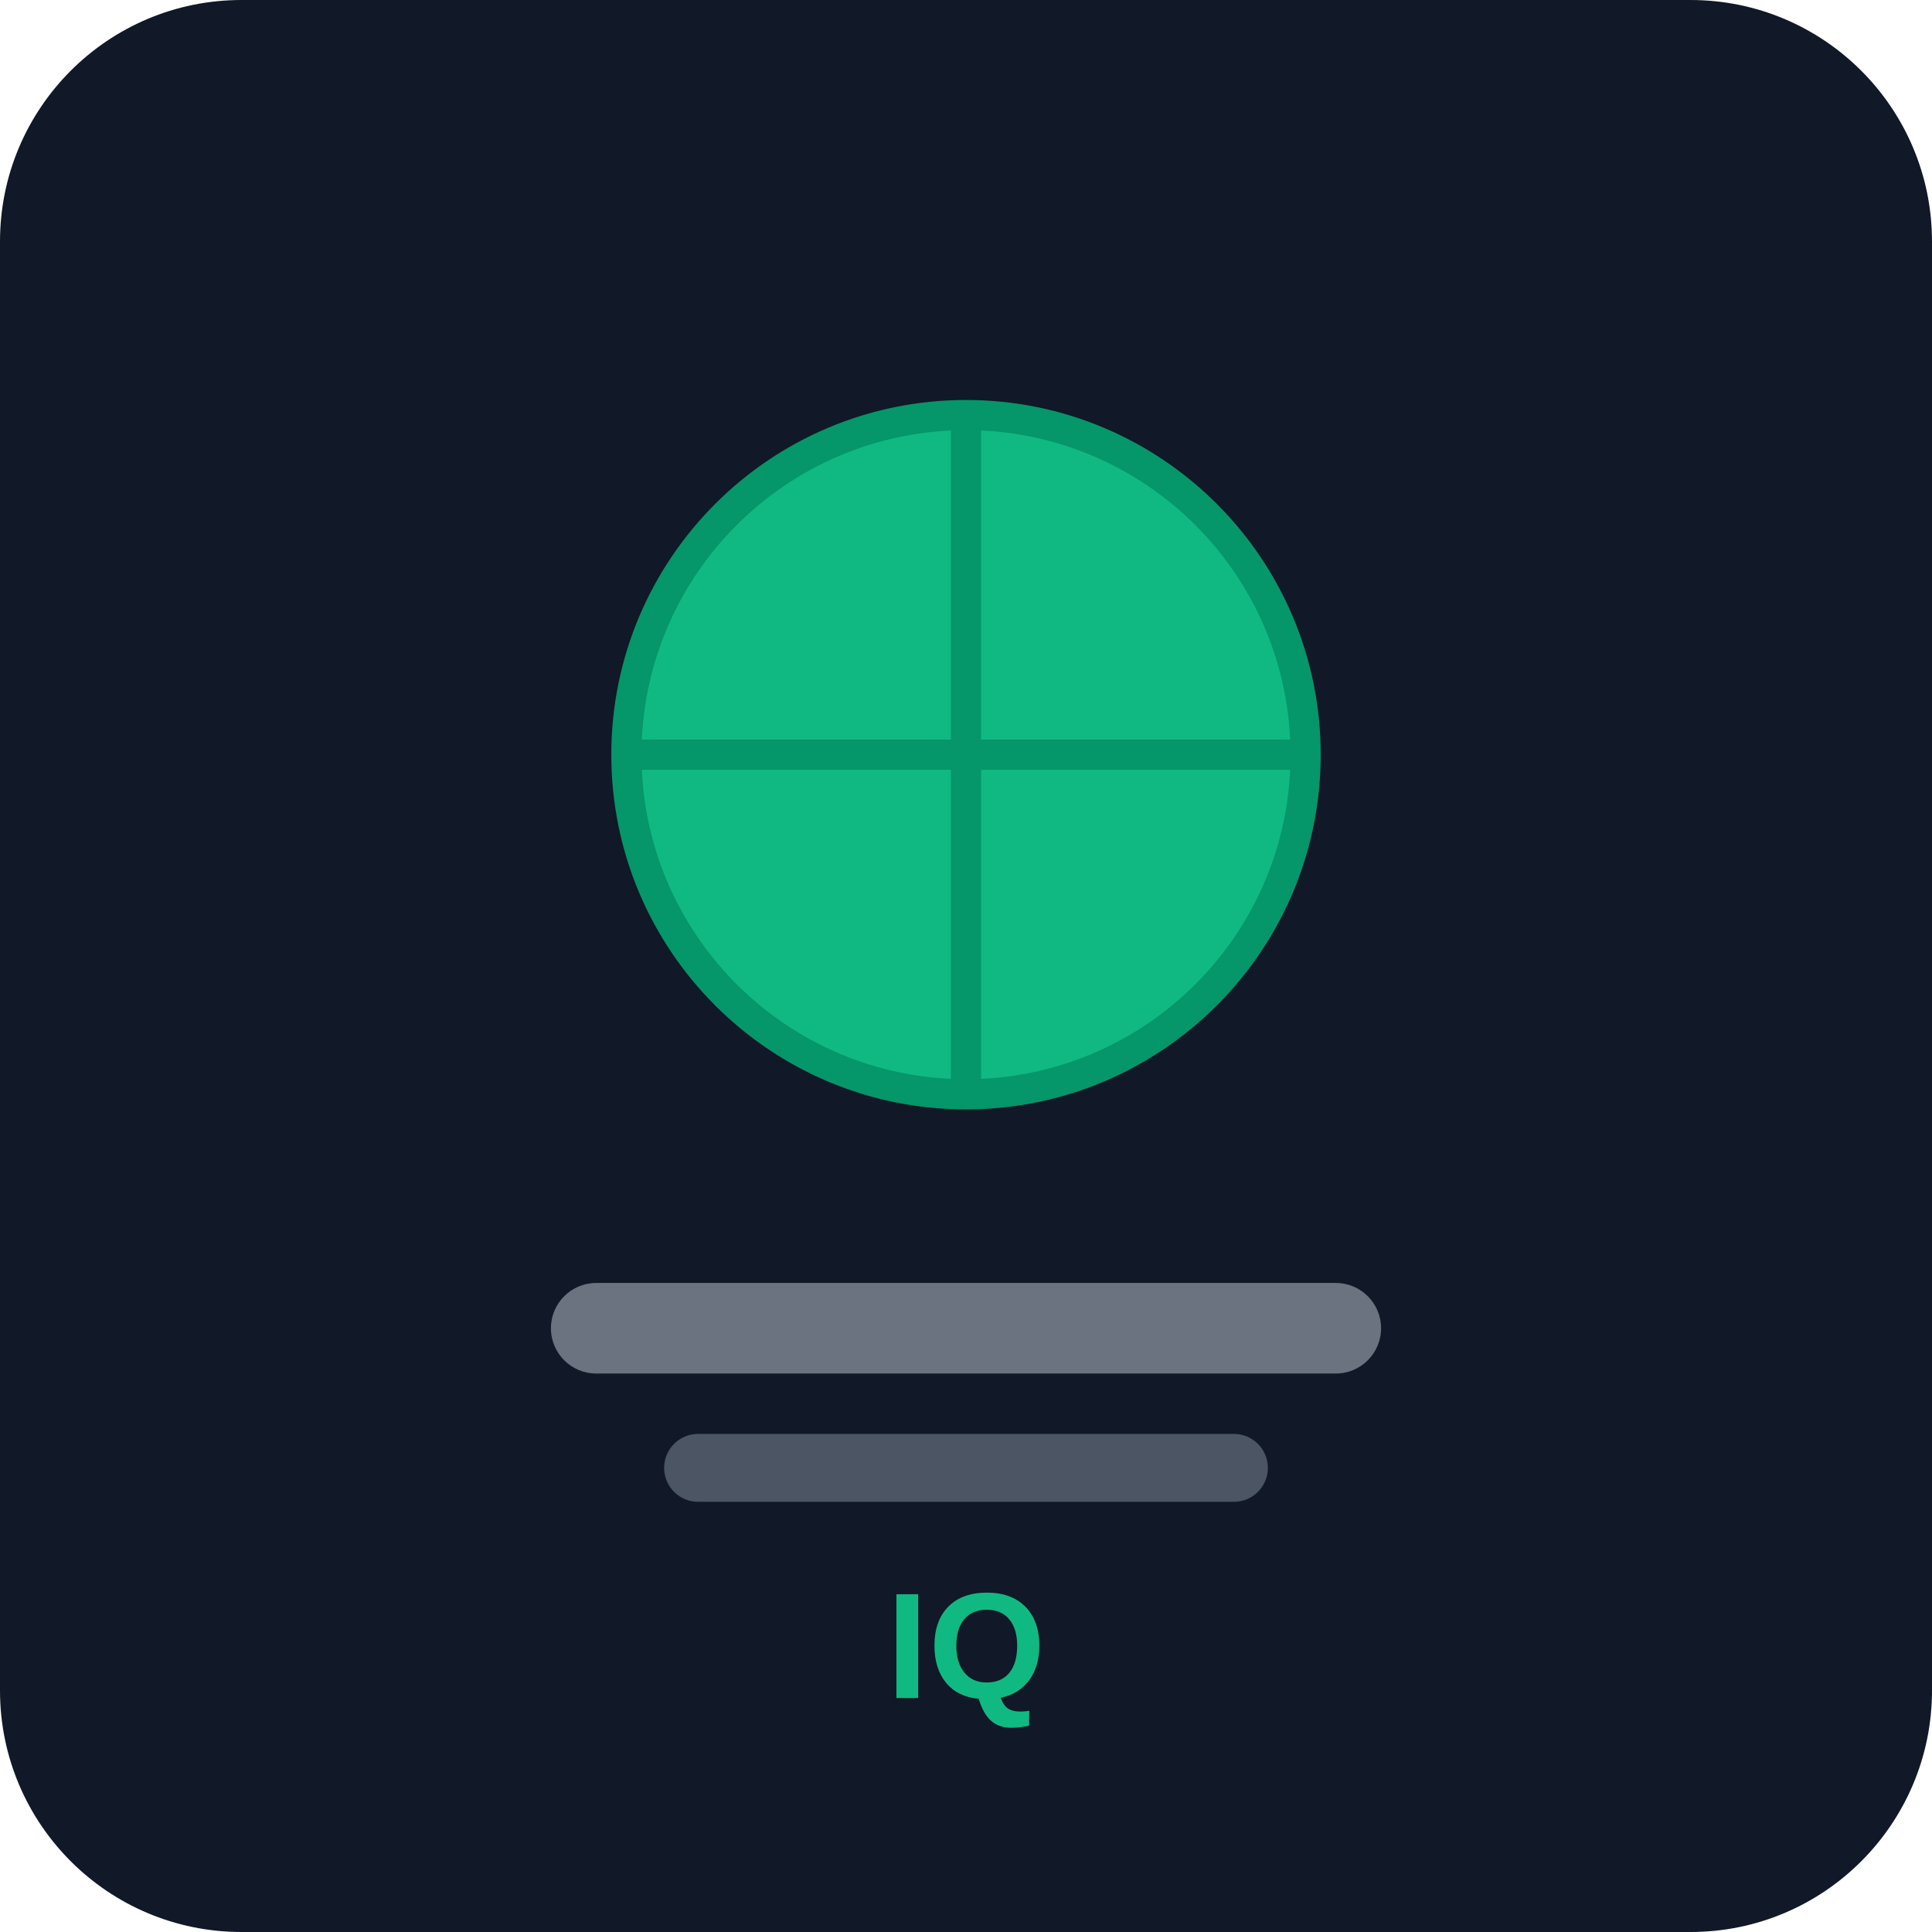
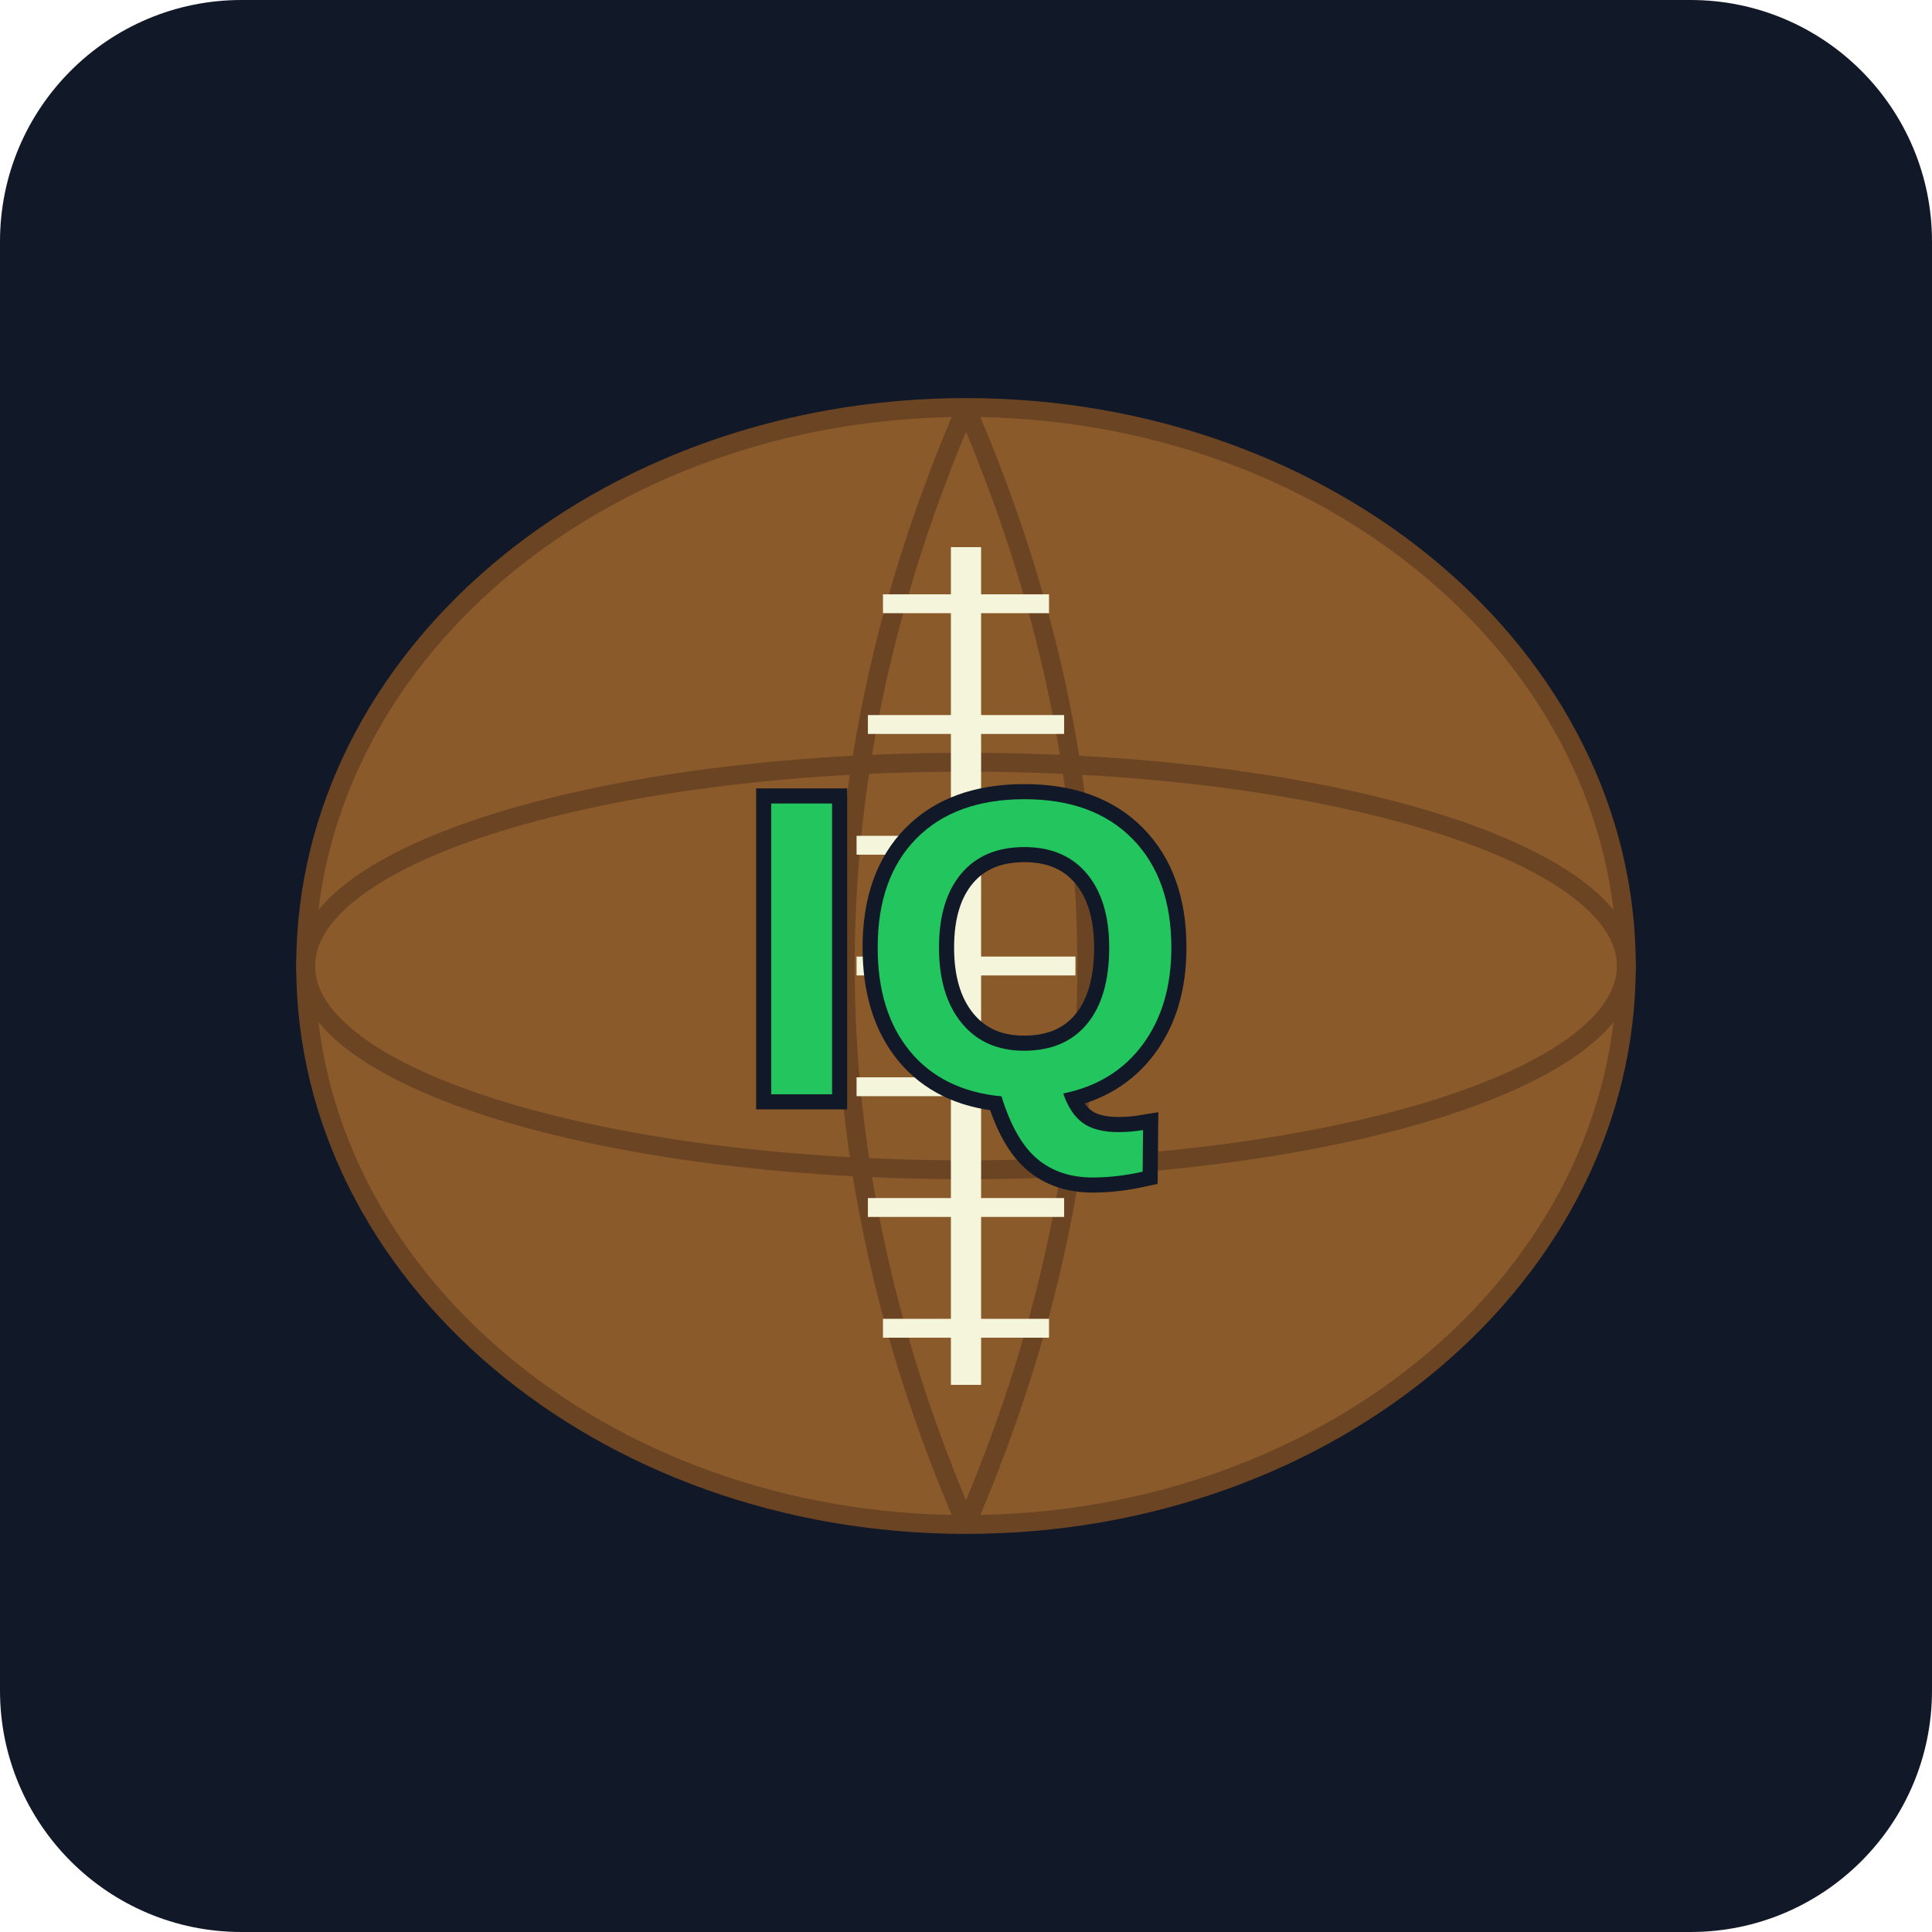
<svg xmlns="http://www.w3.org/2000/svg" viewBox="0 0 512 512">
  <rect width="512" height="512" rx="64" fill="#111827" />
-   <circle cx="256" cy="200" r="90" fill="#10B981" stroke="#059669" stroke-width="8" />
-   <path d="M256 110 L256 290 M166 200 L346 200" stroke="#059669" stroke-width="8" />
-   <rect x="146" y="340" width="220" height="24" rx="12" fill="#6B7280" />
-   <rect x="176" y="380" width="160" height="18" rx="9" fill="#4B5563" />
-   <text x="256" y="450" text-anchor="middle" font-family="Arial, sans-serif" font-size="40" font-weight="bold" fill="#10B981">IQ</text>
+   <ellipse cx="256" cy="256" rx="175" ry="148" fill="#8B5A2B" stroke="#6B4423" stroke-width="5" />
+   <path d="M256 108 Q320 256 256 404" fill="none" stroke="#6B4423" stroke-width="5" />
+   <path d="M256 108 Q192 256 256 404" fill="none" stroke="#6B4423" stroke-width="5" />
+   <ellipse cx="256" cy="256" rx="175" ry="54" fill="none" stroke="#6B4423" stroke-width="5" />
+   <line x1="256" y1="145" x2="256" y2="367" stroke="#F5F5DC" stroke-width="8" />
+   <line x1="234" y1="160" x2="278" y2="160" stroke="#F5F5DC" stroke-width="5" />
+   <line x1="230" y1="192" x2="282" y2="192" stroke="#F5F5DC" stroke-width="5" />
+   <line x1="227" y1="224" x2="285" y2="224" stroke="#F5F5DC" stroke-width="5" />
+   <line x1="227" y1="256" x2="285" y2="256" stroke="#F5F5DC" stroke-width="5" />
+   <line x1="227" y1="288" x2="285" y2="288" stroke="#F5F5DC" stroke-width="5" />
+   <line x1="230" y1="320" x2="282" y2="320" stroke="#F5F5DC" stroke-width="5" />
+   <line x1="234" y1="352" x2="278" y2="352" stroke="#F5F5DC" stroke-width="5" />
+   <text x="256" y="290" text-anchor="middle" font-family="Arial Black, Arial, sans-serif" font-size="112" font-weight="900" fill="#22C55E" stroke="#111827" stroke-width="8" paint-order="stroke">IQ</text>
</svg>
